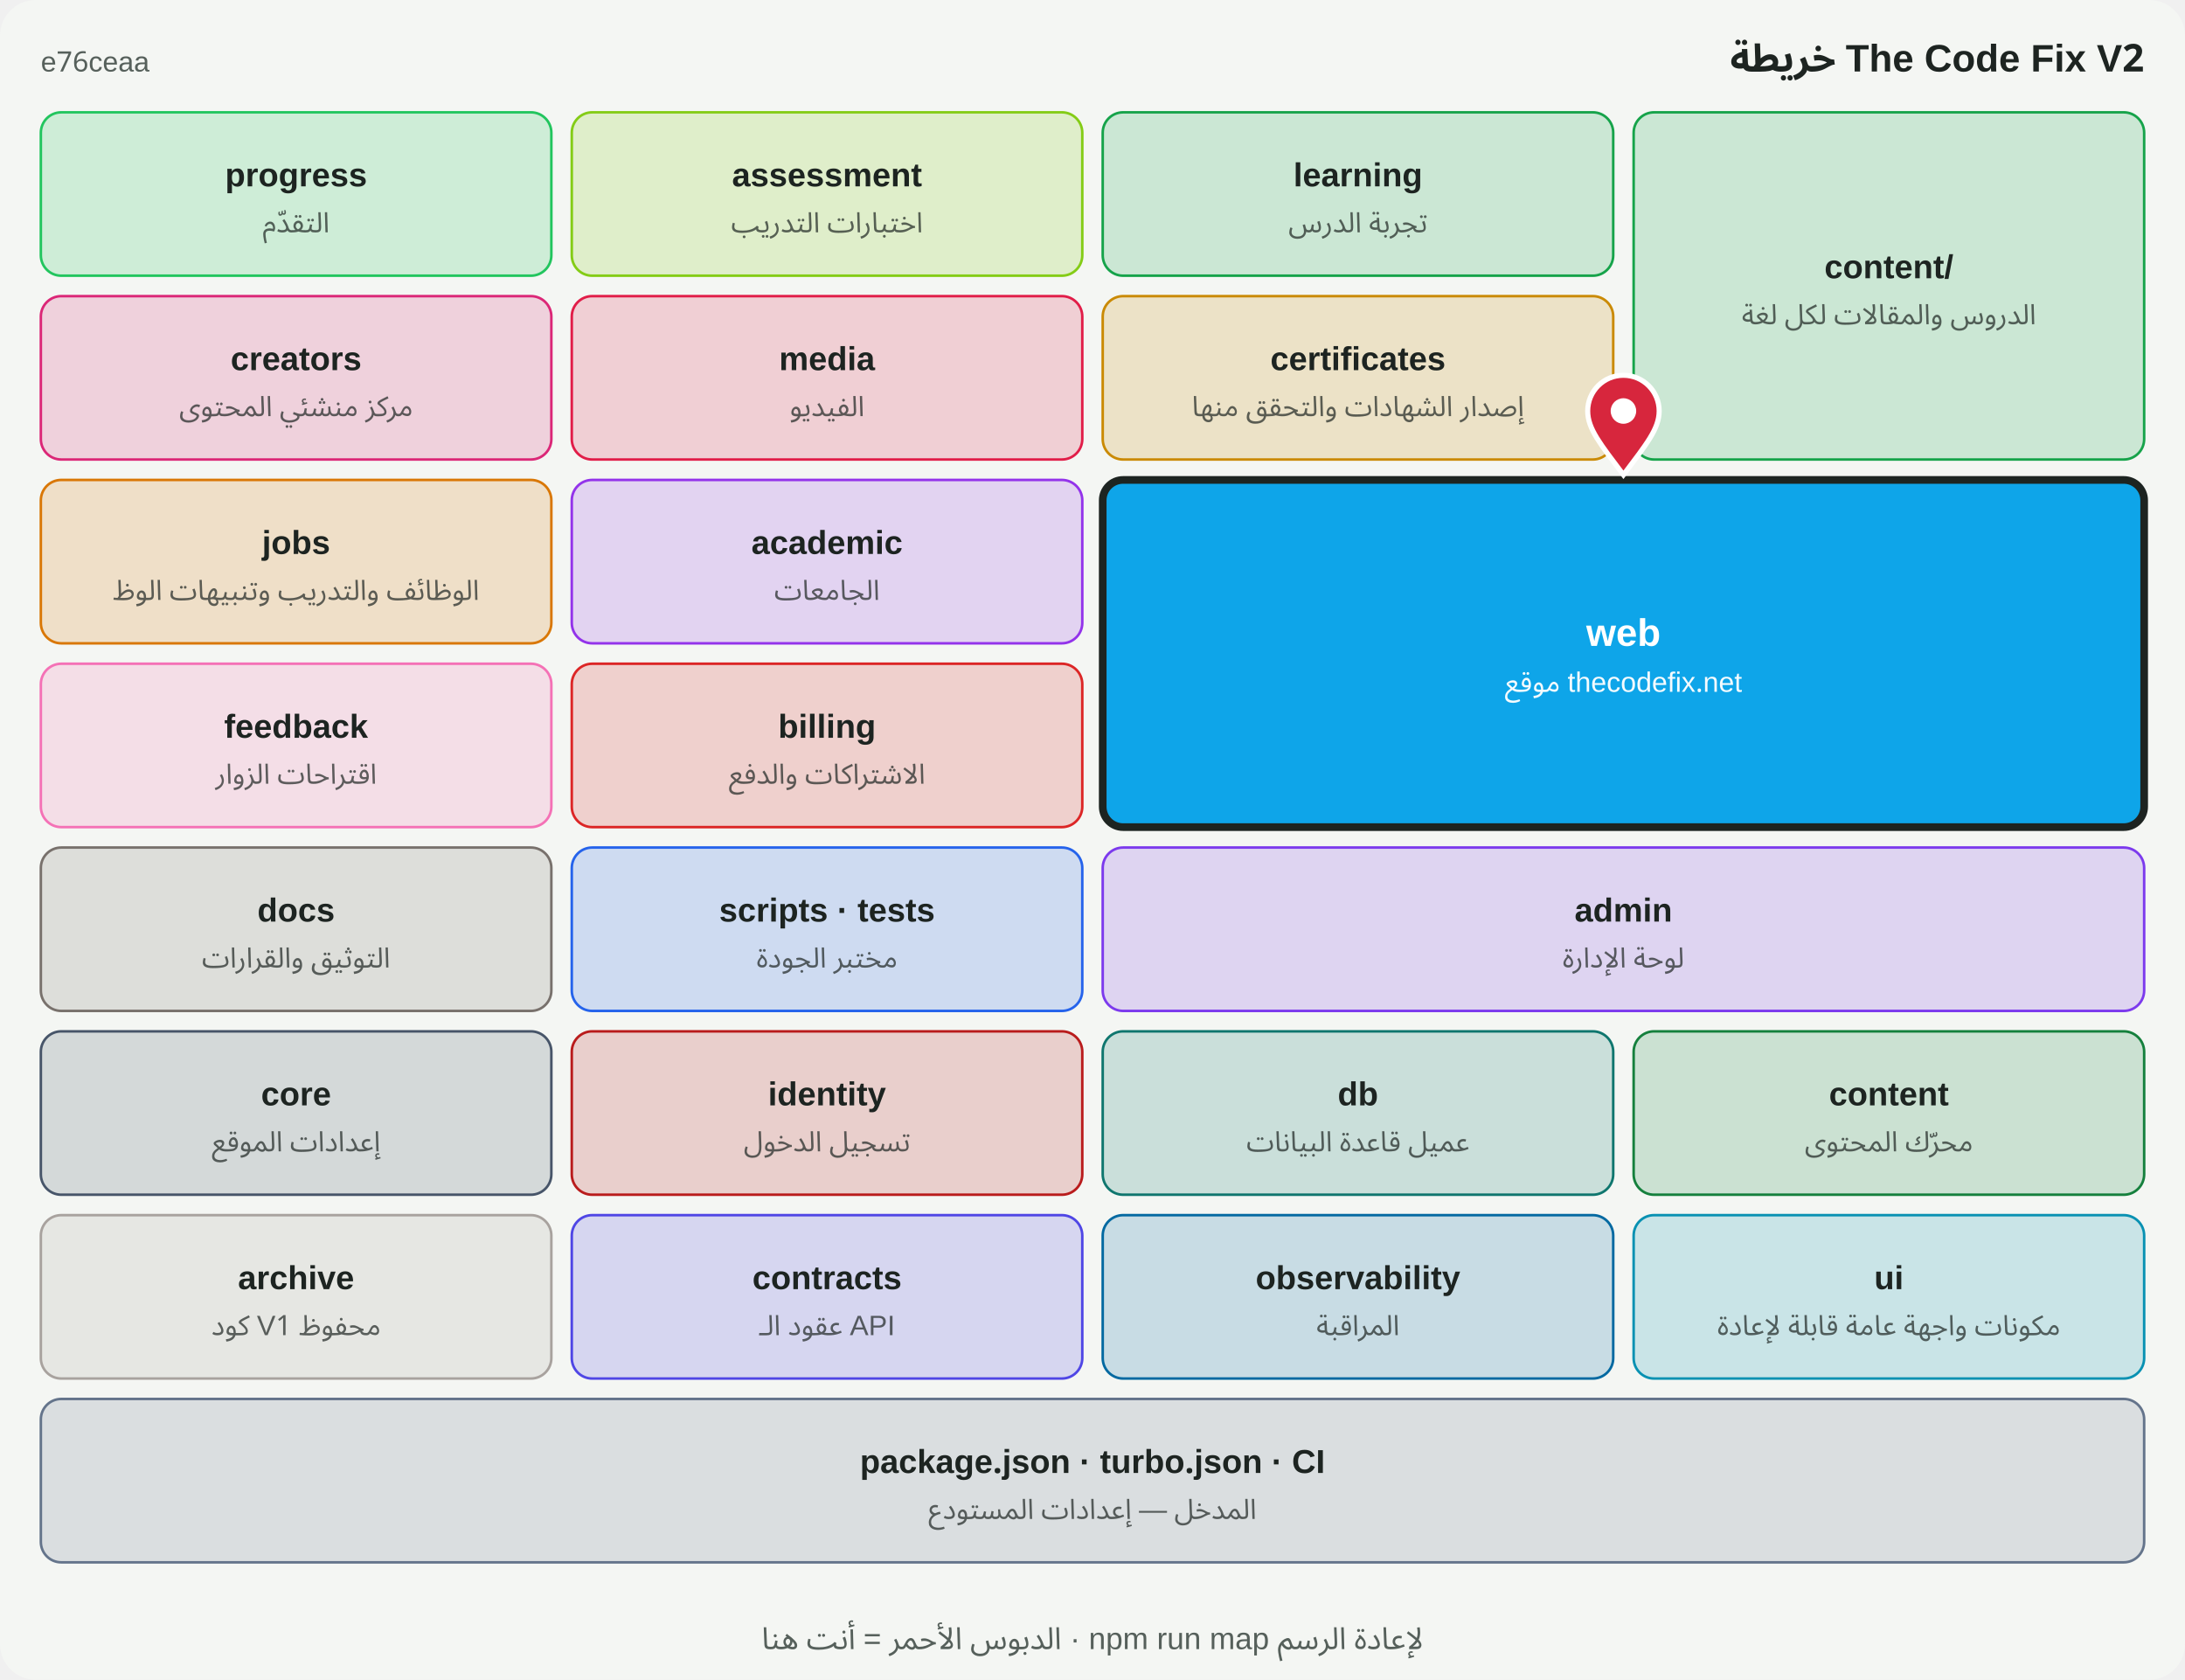
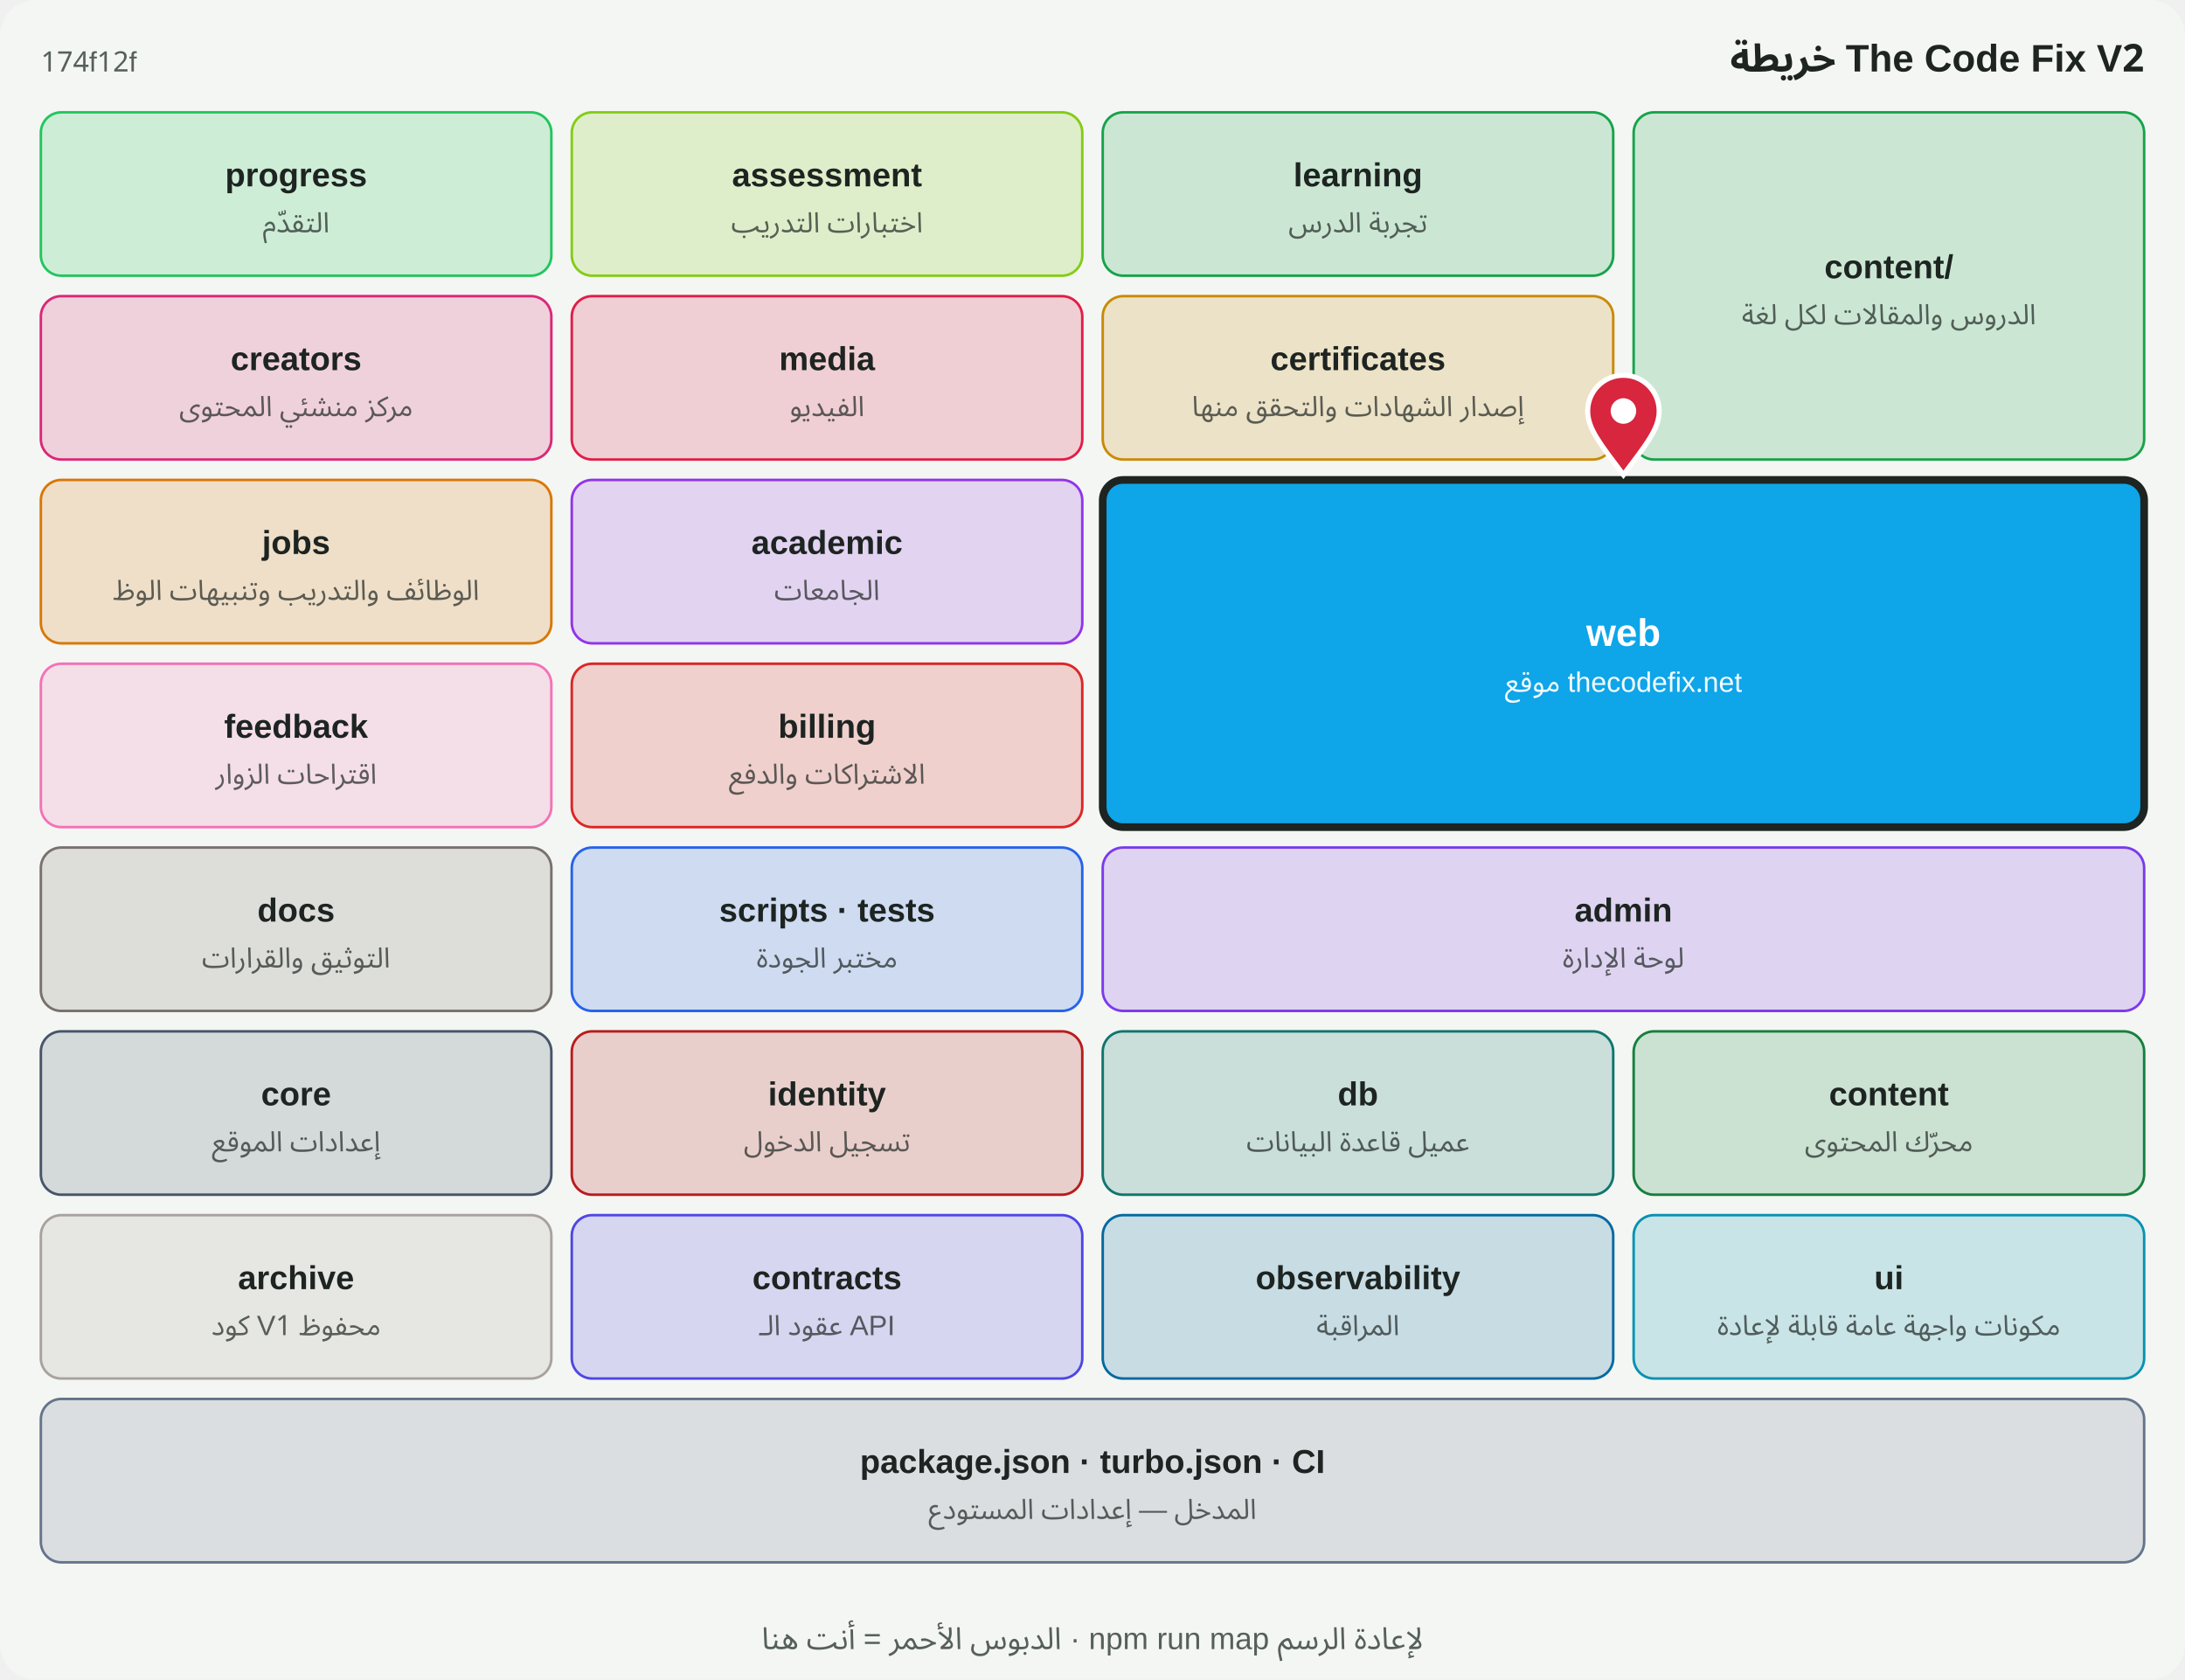
<svg xmlns="http://www.w3.org/2000/svg" viewBox="0 0 856 658" width="856" height="658" font-family="'Segoe UI', Tahoma, 'Noto Sans Arabic', Arial, sans-serif" role="img" aria-label="خريطة مشروع The Code Fix — الساحة المركزية — الموقع (apps/web)">
  <rect width="856" height="658" rx="14" fill="#f4f6f3" />
  <text x="840" y="28" text-anchor="end" font-size="15" font-weight="700" fill="#1d2421">خريطة The Code Fix V2</text>
-   <text x="16" y="28" font-size="11" fill="#56605b">e76ceaa</text>
+   <text x="16" y="28" font-size="11" fill="#56605b">174f12f</text>
  <g>
    <rect x="640" y="44" width="200" height="136" rx="8" fill="#16a34a" fill-opacity="0.18" stroke="#16a34a" stroke-width="1" />
    <text x="740" y="109" text-anchor="middle" font-size="13" font-weight="600" fill="#1d2421">content/</text>
    <text x="740" y="127" text-anchor="middle" font-size="11" fill="#1d2421" fill-opacity="0.7">الدروس والمقالات لكل لغة</text>
  </g>
  <g>
    <rect x="432" y="44" width="200" height="64" rx="8" fill="#16a34a" fill-opacity="0.18" stroke="#16a34a" stroke-width="1" />
    <text x="532" y="73" text-anchor="middle" font-size="13" font-weight="600" fill="#1d2421">learning</text>
    <text x="532" y="91" text-anchor="middle" font-size="11" fill="#1d2421" fill-opacity="0.7">تجربة الدرس</text>
  </g>
  <g>
    <rect x="224" y="44" width="200" height="64" rx="8" fill="#84cc16" fill-opacity="0.18" stroke="#84cc16" stroke-width="1" />
    <text x="324" y="73" text-anchor="middle" font-size="13" font-weight="600" fill="#1d2421">assessment</text>
    <text x="324" y="91" text-anchor="middle" font-size="11" fill="#1d2421" fill-opacity="0.7">اختبارات التدريب</text>
  </g>
  <g>
    <rect x="16" y="44" width="200" height="64" rx="8" fill="#22c55e" fill-opacity="0.18" stroke="#22c55e" stroke-width="1" />
    <text x="116" y="73" text-anchor="middle" font-size="13" font-weight="600" fill="#1d2421">progress</text>
    <text x="116" y="91" text-anchor="middle" font-size="11" fill="#1d2421" fill-opacity="0.7">التقدّم</text>
  </g>
  <g>
    <rect x="432" y="116" width="200" height="64" rx="8" fill="#ca8a04" fill-opacity="0.18" stroke="#ca8a04" stroke-width="1" />
    <text x="532" y="145" text-anchor="middle" font-size="13" font-weight="600" fill="#1d2421">certificates</text>
    <text x="532" y="163" text-anchor="middle" font-size="11" fill="#1d2421" fill-opacity="0.7">إصدار الشهادات والتحقق منها</text>
  </g>
  <g>
    <rect x="224" y="116" width="200" height="64" rx="8" fill="#e11d48" fill-opacity="0.18" stroke="#e11d48" stroke-width="1" />
    <text x="324" y="145" text-anchor="middle" font-size="13" font-weight="600" fill="#1d2421">media</text>
    <text x="324" y="163" text-anchor="middle" font-size="11" fill="#1d2421" fill-opacity="0.7">الفيديو</text>
  </g>
  <g>
    <rect x="16" y="116" width="200" height="64" rx="8" fill="#db2777" fill-opacity="0.18" stroke="#db2777" stroke-width="1" />
    <text x="116" y="145" text-anchor="middle" font-size="13" font-weight="600" fill="#1d2421">creators</text>
    <text x="116" y="163" text-anchor="middle" font-size="11" fill="#1d2421" fill-opacity="0.7">مركز منشئي المحتوى</text>
  </g>
  <g>
    <rect x="432" y="188" width="408" height="136" rx="8" fill="#0ea5e9" fill-opacity="1" stroke="#1d2421" stroke-width="3" />
    <text x="636" y="253" text-anchor="middle" font-size="15" font-weight="700" fill="#ffffff">web</text>
    <text x="636" y="271" text-anchor="middle" font-size="11" fill="#ffffff" fill-opacity="0.95">موقع thecodefix.net</text>
  </g>
  <path d="M636 186 c-9 -12 -14 -18 -14 -25 a14 14 0 0 1 28 0 c0 7 -5 13 -14 25z" fill="#d7263d" stroke="#fff" stroke-width="2" />
  <circle cx="636" cy="161" r="5" fill="#fff" />
  <g>
    <rect x="224" y="188" width="200" height="64" rx="8" fill="#9333ea" fill-opacity="0.18" stroke="#9333ea" stroke-width="1" />
    <text x="324" y="217" text-anchor="middle" font-size="13" font-weight="600" fill="#1d2421">academic</text>
    <text x="324" y="235" text-anchor="middle" font-size="11" fill="#1d2421" fill-opacity="0.7">الجامعات</text>
  </g>
  <g>
    <rect x="16" y="188" width="200" height="64" rx="8" fill="#d97706" fill-opacity="0.18" stroke="#d97706" stroke-width="1" />
    <text x="116" y="217" text-anchor="middle" font-size="13" font-weight="600" fill="#1d2421">jobs</text>
    <text x="116" y="235" text-anchor="middle" font-size="11" fill="#1d2421" fill-opacity="0.7">الوظائف والتدريب وتنبيهات الوظ</text>
  </g>
  <g>
    <rect x="224" y="260" width="200" height="64" rx="8" fill="#dc2626" fill-opacity="0.18" stroke="#dc2626" stroke-width="1" />
    <text x="324" y="289" text-anchor="middle" font-size="13" font-weight="600" fill="#1d2421">billing</text>
    <text x="324" y="307" text-anchor="middle" font-size="11" fill="#1d2421" fill-opacity="0.7">الاشتراكات والدفع</text>
  </g>
  <g>
    <rect x="16" y="260" width="200" height="64" rx="8" fill="#f472b6" fill-opacity="0.18" stroke="#f472b6" stroke-width="1" />
    <text x="116" y="289" text-anchor="middle" font-size="13" font-weight="600" fill="#1d2421">feedback</text>
    <text x="116" y="307" text-anchor="middle" font-size="11" fill="#1d2421" fill-opacity="0.7">اقتراحات الزوار</text>
  </g>
  <g>
    <rect x="432" y="332" width="408" height="64" rx="8" fill="#7c3aed" fill-opacity="0.18" stroke="#7c3aed" stroke-width="1" />
    <text x="636" y="361" text-anchor="middle" font-size="13" font-weight="600" fill="#1d2421">admin</text>
    <text x="636" y="379" text-anchor="middle" font-size="11" fill="#1d2421" fill-opacity="0.7">لوحة الإدارة</text>
  </g>
  <g>
    <rect x="224" y="332" width="200" height="64" rx="8" fill="#2563eb" fill-opacity="0.18" stroke="#2563eb" stroke-width="1" />
    <text x="324" y="361" text-anchor="middle" font-size="13" font-weight="600" fill="#1d2421">scripts · tests</text>
    <text x="324" y="379" text-anchor="middle" font-size="11" fill="#1d2421" fill-opacity="0.7">مختبر الجودة</text>
  </g>
  <g>
    <rect x="16" y="332" width="200" height="64" rx="8" fill="#78716c" fill-opacity="0.18" stroke="#78716c" stroke-width="1" />
    <text x="116" y="361" text-anchor="middle" font-size="13" font-weight="600" fill="#1d2421">docs</text>
    <text x="116" y="379" text-anchor="middle" font-size="11" fill="#1d2421" fill-opacity="0.7">التوثيق والقرارات</text>
  </g>
  <g>
    <rect x="640" y="404" width="200" height="64" rx="8" fill="#15803d" fill-opacity="0.18" stroke="#15803d" stroke-width="1" />
    <text x="740" y="433" text-anchor="middle" font-size="13" font-weight="600" fill="#1d2421">content</text>
    <text x="740" y="451" text-anchor="middle" font-size="11" fill="#1d2421" fill-opacity="0.7">محرّك المحتوى</text>
  </g>
  <g>
    <rect x="432" y="404" width="200" height="64" rx="8" fill="#0f766e" fill-opacity="0.18" stroke="#0f766e" stroke-width="1" />
    <text x="532" y="433" text-anchor="middle" font-size="13" font-weight="600" fill="#1d2421">db</text>
    <text x="532" y="451" text-anchor="middle" font-size="11" fill="#1d2421" fill-opacity="0.7">عميل قاعدة البيانات</text>
  </g>
  <g>
    <rect x="224" y="404" width="200" height="64" rx="8" fill="#b91c1c" fill-opacity="0.18" stroke="#b91c1c" stroke-width="1" />
    <text x="324" y="433" text-anchor="middle" font-size="13" font-weight="600" fill="#1d2421">identity</text>
    <text x="324" y="451" text-anchor="middle" font-size="11" fill="#1d2421" fill-opacity="0.7">تسجيل الدخول</text>
  </g>
  <g>
    <rect x="16" y="404" width="200" height="64" rx="8" fill="#475569" fill-opacity="0.18" stroke="#475569" stroke-width="1" />
    <text x="116" y="433" text-anchor="middle" font-size="13" font-weight="600" fill="#1d2421">core</text>
    <text x="116" y="451" text-anchor="middle" font-size="11" fill="#1d2421" fill-opacity="0.7">إعدادات الموقع</text>
  </g>
  <g>
    <rect x="640" y="476" width="200" height="64" rx="8" fill="#0891b2" fill-opacity="0.18" stroke="#0891b2" stroke-width="1" />
    <text x="740" y="505" text-anchor="middle" font-size="13" font-weight="600" fill="#1d2421">ui</text>
    <text x="740" y="523" text-anchor="middle" font-size="11" fill="#1d2421" fill-opacity="0.7">مكونات واجهة عامة قابلة لإعادة</text>
  </g>
  <g>
    <rect x="432" y="476" width="200" height="64" rx="8" fill="#0369a1" fill-opacity="0.18" stroke="#0369a1" stroke-width="1" />
    <text x="532" y="505" text-anchor="middle" font-size="13" font-weight="600" fill="#1d2421">observability</text>
    <text x="532" y="523" text-anchor="middle" font-size="11" fill="#1d2421" fill-opacity="0.7">المراقبة</text>
  </g>
  <g>
    <rect x="224" y="476" width="200" height="64" rx="8" fill="#4f46e5" fill-opacity="0.18" stroke="#4f46e5" stroke-width="1" />
    <text x="324" y="505" text-anchor="middle" font-size="13" font-weight="600" fill="#1d2421">contracts</text>
    <text x="324" y="523" text-anchor="middle" font-size="11" fill="#1d2421" fill-opacity="0.7">عقود الـ API</text>
  </g>
  <g>
    <rect x="16" y="476" width="200" height="64" rx="8" fill="#a8a29e" fill-opacity="0.18" stroke="#a8a29e" stroke-width="1" />
    <text x="116" y="505" text-anchor="middle" font-size="13" font-weight="600" fill="#1d2421">archive</text>
    <text x="116" y="523" text-anchor="middle" font-size="11" fill="#1d2421" fill-opacity="0.7">كود V1 محفوظ</text>
  </g>
  <g>
    <rect x="16" y="548" width="824" height="64" rx="8" fill="#64748b" fill-opacity="0.18" stroke="#64748b" stroke-width="1" />
    <text x="428" y="577" text-anchor="middle" font-size="13" font-weight="600" fill="#1d2421">package.json · turbo.json · CI</text>
    <text x="428" y="595" text-anchor="middle" font-size="11" fill="#1d2421" fill-opacity="0.7">المدخل — إعدادات المستودع</text>
  </g>
  <text x="428" y="646" text-anchor="middle" font-size="12" fill="#56605b">الدبوس الأحمر = أنت هنا · npm run map لإعادة الرسم</text>
</svg>
